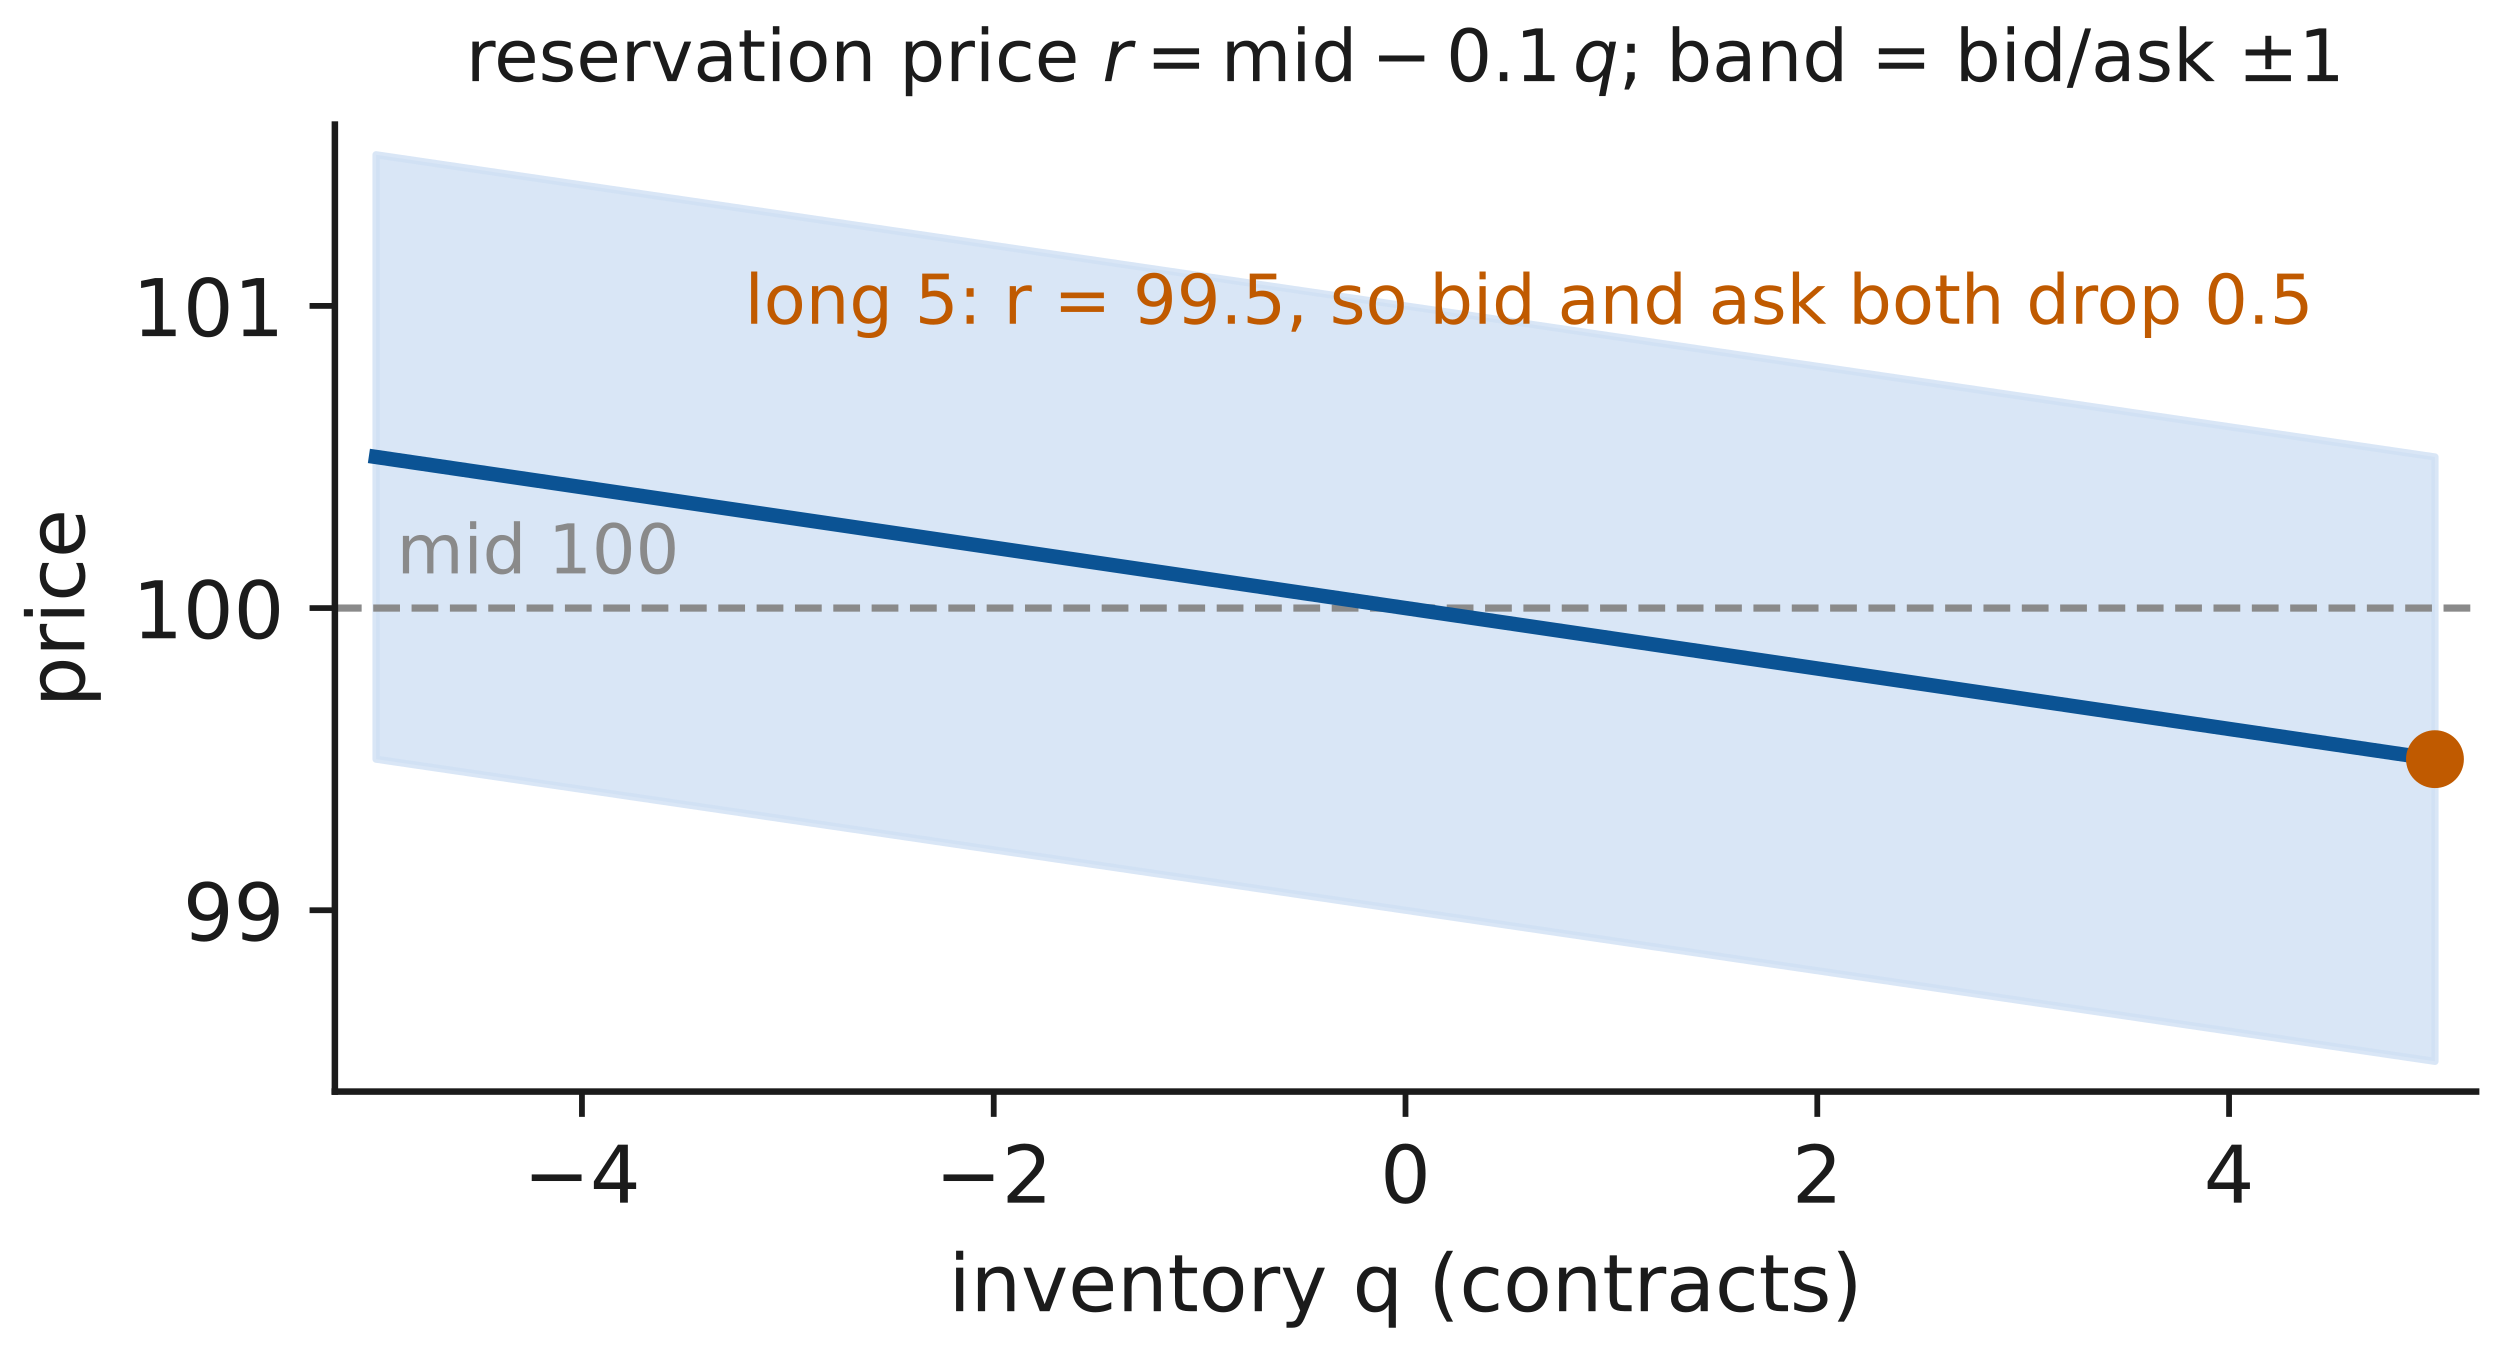
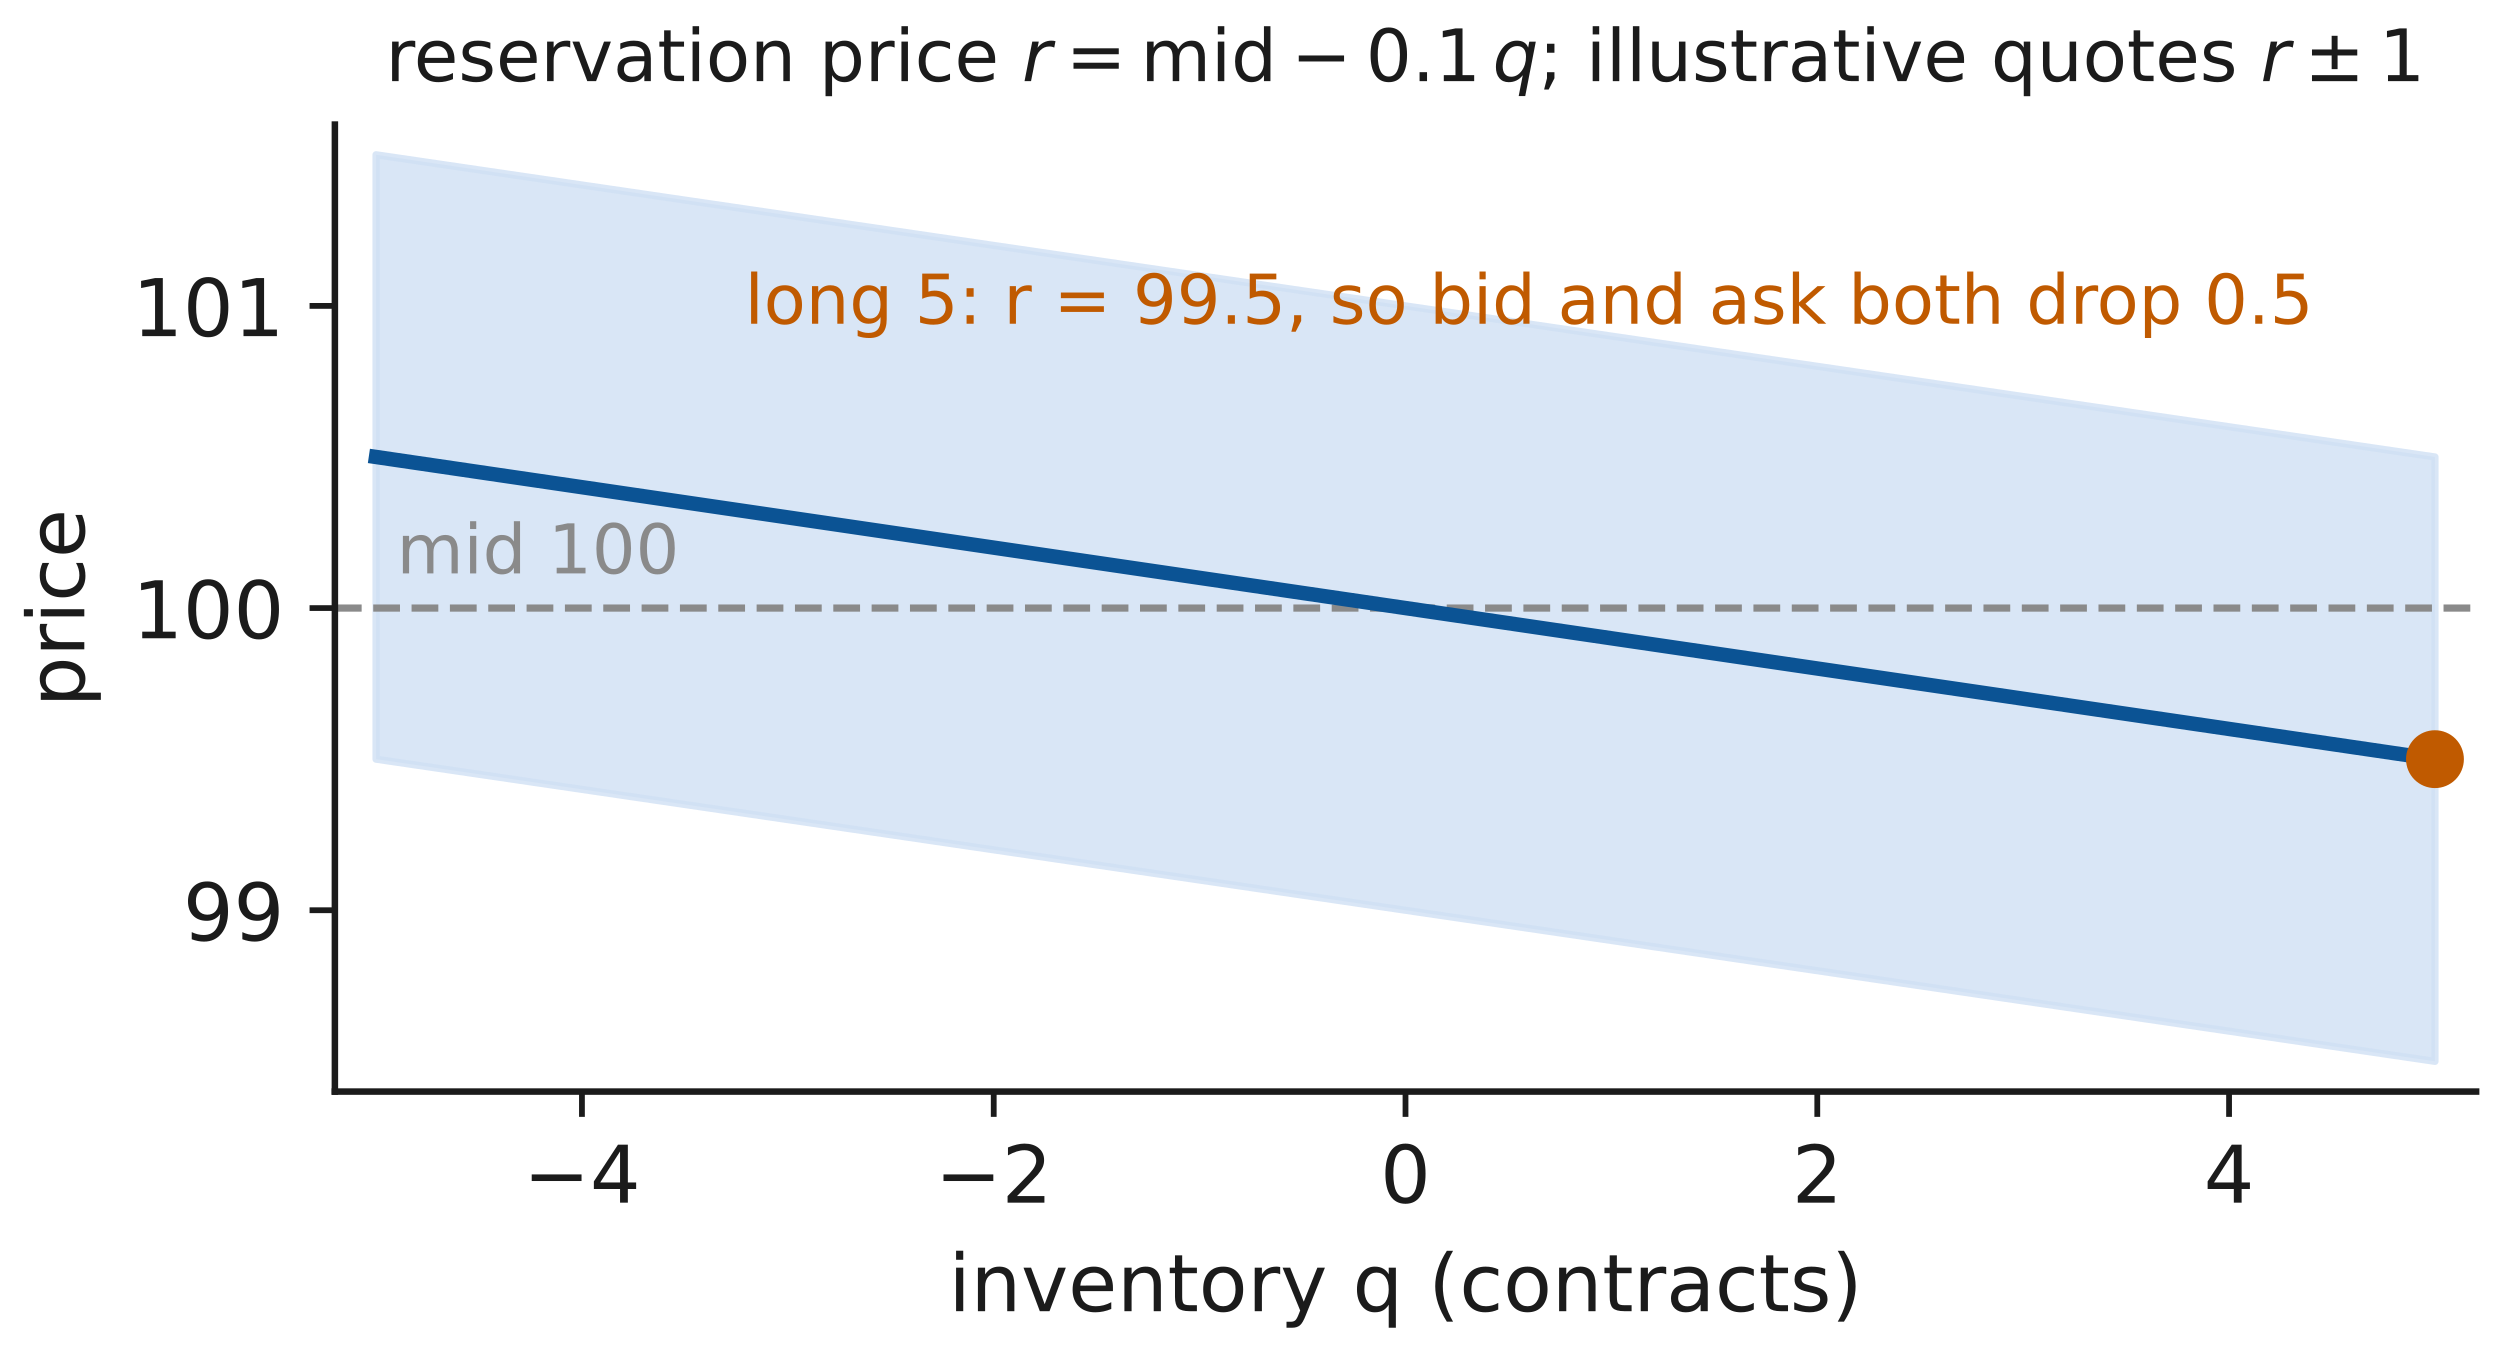
<svg xmlns="http://www.w3.org/2000/svg" xmlns:xlink="http://www.w3.org/1999/xlink" width="345.6pt" height="187.2pt" viewBox="0 0 345.6 187.2" version="1.1">
  <defs>
    <style type="text/css">*{stroke-linejoin: round; stroke-linecap: butt}</style>
  </defs>
  <g id="figure_1">
    <g id="patch_1">
      <path d="M 0 187.2  L 345.6 187.2  L 345.6 0  L 0 0  L 0 187.2  z " style="fill: none" />
    </g>
    <g id="axes_1">
      <g id="patch_2">
        <path d="M 46.294 150.899  L 342.3 150.899  L 342.3 17.22  L 46.294 17.22  L 46.294 150.899  z " style="fill: none" />
      </g>
      <g id="FillBetweenPolyCollection_1">
        <defs>
          <path id="mdf1c4318b9" d="M 51.986 -165.803  L 51.986 -82.253  L 54.832 -81.836  L 57.679 -81.418  L 60.525 -81  L 63.371 -80.582  L 66.217 -80.165  L 69.064 -79.747  L 71.91 -79.329  L 74.756 -78.911  L 77.602 -78.494  L 80.448 -78.076  L 83.295 -77.658  L 86.141 -77.24  L 88.987 -76.823  L 91.833 -76.405  L 94.679 -75.987  L 97.526 -75.569  L 100.372 -75.152  L 103.218 -74.734  L 106.064 -74.316  L 108.911 -73.898  L 111.757 -73.481  L 114.603 -73.063  L 117.449 -72.645  L 120.295 -72.227  L 123.142 -71.81  L 125.988 -71.392  L 128.834 -70.974  L 131.68 -70.556  L 134.526 -70.139  L 137.373 -69.721  L 140.219 -69.303  L 143.065 -68.886  L 145.911 -68.468  L 148.758 -68.05  L 151.604 -67.632  L 154.45 -67.215  L 157.296 -66.797  L 160.142 -66.379  L 162.989 -65.961  L 165.835 -65.544  L 168.681 -65.126  L 171.527 -64.708  L 174.373 -64.29  L 177.22 -63.873  L 180.066 -63.455  L 182.912 -63.037  L 185.758 -62.619  L 188.604 -62.202  L 191.451 -61.784  L 194.297 -61.366  L 197.143 -60.948  L 199.989 -60.531  L 202.836 -60.113  L 205.682 -59.695  L 208.528 -59.277  L 211.374 -58.86  L 214.22 -58.442  L 217.067 -58.024  L 219.913 -57.606  L 222.759 -57.189  L 225.605 -56.771  L 228.451 -56.353  L 231.298 -55.935  L 234.144 -55.518  L 236.99 -55.1  L 239.836 -54.682  L 242.683 -54.264  L 245.529 -53.847  L 248.375 -53.429  L 251.221 -53.011  L 254.067 -52.593  L 256.914 -52.176  L 259.76 -51.758  L 262.606 -51.34  L 265.452 -50.922  L 268.298 -50.505  L 271.145 -50.087  L 273.991 -49.669  L 276.837 -49.251  L 279.683 -48.834  L 282.53 -48.416  L 285.376 -47.998  L 288.222 -47.58  L 291.068 -47.163  L 293.914 -46.745  L 296.761 -46.327  L 299.607 -45.909  L 302.453 -45.492  L 305.299 -45.074  L 308.145 -44.656  L 310.992 -44.238  L 313.838 -43.821  L 316.684 -43.403  L 319.53 -42.985  L 322.377 -42.568  L 325.223 -42.15  L 328.069 -41.732  L 330.915 -41.314  L 333.761 -40.897  L 336.608 -40.479  L 336.608 -124.028  L 336.608 -124.028  L 333.761 -124.446  L 330.915 -124.863  L 328.069 -125.281  L 325.223 -125.699  L 322.377 -126.117  L 319.53 -126.534  L 316.684 -126.952  L 313.838 -127.37  L 310.992 -127.788  L 308.145 -128.205  L 305.299 -128.623  L 302.453 -129.041  L 299.607 -129.459  L 296.761 -129.876  L 293.914 -130.294  L 291.068 -130.712  L 288.222 -131.13  L 285.376 -131.547  L 282.53 -131.965  L 279.683 -132.383  L 276.837 -132.801  L 273.991 -133.218  L 271.145 -133.636  L 268.298 -134.054  L 265.452 -134.472  L 262.606 -134.889  L 259.76 -135.307  L 256.914 -135.725  L 254.067 -136.143  L 251.221 -136.56  L 248.375 -136.978  L 245.529 -137.396  L 242.683 -137.814  L 239.836 -138.231  L 236.99 -138.649  L 234.144 -139.067  L 231.298 -139.485  L 228.451 -139.902  L 225.605 -140.32  L 222.759 -140.738  L 219.913 -141.156  L 217.067 -141.573  L 214.22 -141.991  L 211.374 -142.409  L 208.528 -142.827  L 205.682 -143.244  L 202.836 -143.662  L 199.989 -144.08  L 197.143 -144.498  L 194.297 -144.915  L 191.451 -145.333  L 188.604 -145.751  L 185.758 -146.168  L 182.912 -146.586  L 180.066 -147.004  L 177.22 -147.422  L 174.373 -147.839  L 171.527 -148.257  L 168.681 -148.675  L 165.835 -149.093  L 162.989 -149.51  L 160.142 -149.928  L 157.296 -150.346  L 154.45 -150.764  L 151.604 -151.181  L 148.758 -151.599  L 145.911 -152.017  L 143.065 -152.435  L 140.219 -152.852  L 137.373 -153.27  L 134.526 -153.688  L 131.68 -154.106  L 128.834 -154.523  L 125.988 -154.941  L 123.142 -155.359  L 120.295 -155.777  L 117.449 -156.194  L 114.603 -156.612  L 111.757 -157.03  L 108.911 -157.448  L 106.064 -157.865  L 103.218 -158.283  L 100.372 -158.701  L 97.526 -159.119  L 94.679 -159.536  L 91.833 -159.954  L 88.987 -160.372  L 86.141 -160.79  L 83.295 -161.207  L 80.448 -161.625  L 77.602 -162.043  L 74.756 -162.461  L 71.91 -162.878  L 69.064 -163.296  L 66.217 -163.714  L 63.371 -164.132  L 60.525 -164.549  L 57.679 -164.967  L 54.832 -165.385  L 51.986 -165.803  z " style="stroke: #cfe0f3; stroke-opacity: 0.8" />
        </defs>
        <g clip-path="url(#pd3f5e9b432)">
          <use xlink:href="#mdf1c4318b9" x="0" y="187.2" style="fill: #cfe0f3; fill-opacity: 0.8; stroke: #cfe0f3; stroke-opacity: 0.8" />
        </g>
      </g>
      <g id="matplotlib.axis_1">
        <g id="xtick_1">
          <g id="line2d_1">
            <defs>
              <path id="m05b77bd2c2" d="M 0 0  L 0 3.5  " style="stroke: #1b1b1b; stroke-width: 0.8" />
            </defs>
            <g>
              <use xlink:href="#m05b77bd2c2" x="80.448" y="150.899" style="fill: #1b1b1b; stroke: #1b1b1b; stroke-width: 0.8" />
            </g>
          </g>
          <g id="text_1">
            <g style="fill: #1b1b1b" transform="translate(72.34018 166.2561) scale(0.11 -0.11)">
              <defs>
                <path id="DejaVuSans-c9c" d="M 678 2272  L 4684 2272  L 4684 1741  L 678 1741  L 678 2272  z " transform="scale(0.015625)" />
                <path id="DejaVuSans-17" d="M 2419 4116  L 825 1625  L 2419 1625  L 2419 4116  z M 2253 4666  L 3047 4666  L 3047 1625  L 3713 1625  L 3713 1100  L 3047 1100  L 3047 0  L 2419 0  L 2419 1100  L 313 1100  L 313 1709  L 2253 4666  z " transform="scale(0.015625)" />
              </defs>
              <use xlink:href="#DejaVuSans-c9c" />
              <use xlink:href="#DejaVuSans-17" transform="translate(83.79688 0)" />
            </g>
          </g>
        </g>
        <g id="xtick_2">
          <g id="line2d_2">
            <g>
              <use xlink:href="#m05b77bd2c2" x="137.373" y="150.899" style="fill: #1b1b1b; stroke: #1b1b1b; stroke-width: 0.8" />
            </g>
          </g>
          <g id="text_2">
            <g style="fill: #1b1b1b" transform="translate(129.2644 166.2561) scale(0.11 -0.11)">
              <defs>
                <path id="DejaVuSans-15" d="M 1228 531  L 3431 531  L 3431 0  L 469 0  L 469 531  Q 828 903 1448 1529  Q 2069 2156 2228 2338  Q 2531 2678 2651 2914  Q 2772 3150 2772 3378  Q 2772 3750 2511 3984  Q 2250 4219 1831 4219  Q 1534 4219 1204 4116  Q 875 4013 500 3803  L 500 4441  Q 881 4594 1212 4672  Q 1544 4750 1819 4750  Q 2544 4750 2975 4387  Q 3406 4025 3406 3419  Q 3406 3131 3298 2873  Q 3191 2616 2906 2266  Q 2828 2175 2409 1742  Q 1991 1309 1228 531  z " transform="scale(0.015625)" />
              </defs>
              <use xlink:href="#DejaVuSans-c9c" />
              <use xlink:href="#DejaVuSans-15" transform="translate(83.79688 0)" />
            </g>
          </g>
        </g>
        <g id="xtick_3">
          <g id="line2d_3">
            <g>
              <use xlink:href="#m05b77bd2c2" x="194.297" y="150.899" style="fill: #1b1b1b; stroke: #1b1b1b; stroke-width: 0.8" />
            </g>
          </g>
          <g id="text_3">
            <g style="fill: #1b1b1b" transform="translate(190.7975 166.2561) scale(0.11 -0.11)">
              <defs>
                <path id="DejaVuSans-13" d="M 2034 4250  Q 1547 4250 1301 3770  Q 1056 3291 1056 2328  Q 1056 1369 1301 889  Q 1547 409 2034 409  Q 2525 409 2770 889  Q 3016 1369 3016 2328  Q 3016 3291 2770 3770  Q 2525 4250 2034 4250  z M 2034 4750  Q 2819 4750 3233 4129  Q 3647 3509 3647 2328  Q 3647 1150 3233 529  Q 2819 -91 2034 -91  Q 1250 -91 836 529  Q 422 1150 422 2328  Q 422 3509 836 4129  Q 1250 4750 2034 4750  z " transform="scale(0.015625)" />
              </defs>
              <use xlink:href="#DejaVuSans-13" />
            </g>
          </g>
        </g>
        <g id="xtick_4">
          <g id="line2d_4">
            <g>
              <use xlink:href="#m05b77bd2c2" x="251.221" y="150.899" style="fill: #1b1b1b; stroke: #1b1b1b; stroke-width: 0.8" />
            </g>
          </g>
          <g id="text_4">
            <g style="fill: #1b1b1b" transform="translate(247.7218 166.2561) scale(0.11 -0.11)">
              <use xlink:href="#DejaVuSans-15" />
            </g>
          </g>
        </g>
        <g id="xtick_5">
          <g id="line2d_5">
            <g>
              <use xlink:href="#m05b77bd2c2" x="308.145" y="150.899" style="fill: #1b1b1b; stroke: #1b1b1b; stroke-width: 0.8" />
            </g>
          </g>
          <g id="text_5">
            <g style="fill: #1b1b1b" transform="translate(304.6461 166.2561) scale(0.11 -0.11)">
              <use xlink:href="#DejaVuSans-17" />
            </g>
          </g>
        </g>
        <g id="text_6">
          <g style="fill: #1b1b1b" transform="translate(131.1329 181.257) scale(0.11 -0.11)">
            <defs>
              <path id="DejaVuSans-4c" d="M 603 3500  L 1178 3500  L 1178 0  L 603 0  L 603 3500  z M 603 4863  L 1178 4863  L 1178 4134  L 603 4134  L 603 4863  z " transform="scale(0.015625)" />
              <path id="DejaVuSans-51" d="M 3513 2113  L 3513 0  L 2938 0  L 2938 2094  Q 2938 2591 2744 2837  Q 2550 3084 2163 3084  Q 1697 3084 1428 2787  Q 1159 2491 1159 1978  L 1159 0  L 581 0  L 581 3500  L 1159 3500  L 1159 2956  Q 1366 3272 1645 3428  Q 1925 3584 2291 3584  Q 2894 3584 3203 3211  Q 3513 2838 3513 2113  z " transform="scale(0.015625)" />
              <path id="DejaVuSans-59" d="M 191 3500  L 800 3500  L 1894 563  L 2988 3500  L 3597 3500  L 2284 0  L 1503 0  L 191 3500  z " transform="scale(0.015625)" />
              <path id="DejaVuSans-48" d="M 3597 1894  L 3597 1613  L 953 1613  Q 991 1019 1311 708  Q 1631 397 2203 397  Q 2534 397 2845 478  Q 3156 559 3463 722  L 3463 178  Q 3153 47 2828 -22  Q 2503 -91 2169 -91  Q 1331 -91 842 396  Q 353 884 353 1716  Q 353 2575 817 3079  Q 1281 3584 2069 3584  Q 2775 3584 3186 3129  Q 3597 2675 3597 1894  z M 3022 2063  Q 3016 2534 2758 2815  Q 2500 3097 2075 3097  Q 1594 3097 1305 2825  Q 1016 2553 972 2059  L 3022 2063  z " transform="scale(0.015625)" />
              <path id="DejaVuSans-57" d="M 1172 4494  L 1172 3500  L 2356 3500  L 2356 3053  L 1172 3053  L 1172 1153  Q 1172 725 1289 603  Q 1406 481 1766 481  L 2356 481  L 2356 0  L 1766 0  Q 1100 0 847 248  Q 594 497 594 1153  L 594 3053  L 172 3053  L 172 3500  L 594 3500  L 594 4494  L 1172 4494  z " transform="scale(0.015625)" />
              <path id="DejaVuSans-52" d="M 1959 3097  Q 1497 3097 1228 2736  Q 959 2375 959 1747  Q 959 1119 1226 758  Q 1494 397 1959 397  Q 2419 397 2687 759  Q 2956 1122 2956 1747  Q 2956 2369 2687 2733  Q 2419 3097 1959 3097  z M 1959 3584  Q 2709 3584 3137 3096  Q 3566 2609 3566 1747  Q 3566 888 3137 398  Q 2709 -91 1959 -91  Q 1206 -91 779 398  Q 353 888 353 1747  Q 353 2609 779 3096  Q 1206 3584 1959 3584  z " transform="scale(0.015625)" />
              <path id="DejaVuSans-55" d="M 2631 2963  Q 2534 3019 2420 3045  Q 2306 3072 2169 3072  Q 1681 3072 1420 2755  Q 1159 2438 1159 1844  L 1159 0  L 581 0  L 581 3500  L 1159 3500  L 1159 2956  Q 1341 3275 1631 3429  Q 1922 3584 2338 3584  Q 2397 3584 2469 3576  Q 2541 3569 2628 3553  L 2631 2963  z " transform="scale(0.015625)" />
              <path id="DejaVuSans-5c" d="M 2059 -325  Q 1816 -950 1584 -1140  Q 1353 -1331 966 -1331  L 506 -1331  L 506 -850  L 844 -850  Q 1081 -850 1212 -737  Q 1344 -625 1503 -206  L 1606 56  L 191 3500  L 800 3500  L 1894 763  L 2988 3500  L 3597 3500  L 2059 -325  z " transform="scale(0.015625)" />
              <path id="DejaVuSans-3" transform="scale(0.015625)" />
              <path id="DejaVuSans-54" d="M 947 1747  Q 947 1113 1208 752  Q 1469 391 1925 391  Q 2381 391 2643 752  Q 2906 1113 2906 1747  Q 2906 2381 2643 2742  Q 2381 3103 1925 3103  Q 1469 3103 1208 2742  Q 947 2381 947 1747  z M 2906 525  Q 2725 213 2448 61  Q 2172 -91 1784 -91  Q 1150 -91 751 415  Q 353 922 353 1747  Q 353 2572 751 3078  Q 1150 3584 1784 3584  Q 2172 3584 2448 3432  Q 2725 3281 2906 2969  L 2906 3500  L 3481 3500  L 3481 -1331  L 2906 -1331  L 2906 525  z " transform="scale(0.015625)" />
              <path id="DejaVuSans-b" d="M 1984 4856  Q 1566 4138 1362 3434  Q 1159 2731 1159 2009  Q 1159 1288 1364 580  Q 1569 -128 1984 -844  L 1484 -844  Q 1016 -109 783 600  Q 550 1309 550 2009  Q 550 2706 781 3412  Q 1013 4119 1484 4856  L 1984 4856  z " transform="scale(0.015625)" />
              <path id="DejaVuSans-46" d="M 3122 3366  L 3122 2828  Q 2878 2963 2633 3030  Q 2388 3097 2138 3097  Q 1578 3097 1268 2742  Q 959 2388 959 1747  Q 959 1106 1268 751  Q 1578 397 2138 397  Q 2388 397 2633 464  Q 2878 531 3122 666  L 3122 134  Q 2881 22 2623 -34  Q 2366 -91 2075 -91  Q 1284 -91 818 406  Q 353 903 353 1747  Q 353 2603 823 3093  Q 1294 3584 2113 3584  Q 2378 3584 2631 3529  Q 2884 3475 3122 3366  z " transform="scale(0.015625)" />
              <path id="DejaVuSans-44" d="M 2194 1759  Q 1497 1759 1228 1600  Q 959 1441 959 1056  Q 959 750 1161 570  Q 1363 391 1709 391  Q 2188 391 2477 730  Q 2766 1069 2766 1631  L 2766 1759  L 2194 1759  z M 3341 1997  L 3341 0  L 2766 0  L 2766 531  Q 2569 213 2275 61  Q 1981 -91 1556 -91  Q 1019 -91 701 211  Q 384 513 384 1019  Q 384 1609 779 1909  Q 1175 2209 1959 2209  L 2766 2209  L 2766 2266  Q 2766 2663 2505 2880  Q 2244 3097 1772 3097  Q 1472 3097 1187 3025  Q 903 2953 641 2809  L 641 3341  Q 956 3463 1253 3523  Q 1550 3584 1831 3584  Q 2591 3584 2966 3190  Q 3341 2797 3341 1997  z " transform="scale(0.015625)" />
              <path id="DejaVuSans-56" d="M 2834 3397  L 2834 2853  Q 2591 2978 2328 3040  Q 2066 3103 1784 3103  Q 1356 3103 1142 2972  Q 928 2841 928 2578  Q 928 2378 1081 2264  Q 1234 2150 1697 2047  L 1894 2003  Q 2506 1872 2764 1633  Q 3022 1394 3022 966  Q 3022 478 2636 193  Q 2250 -91 1575 -91  Q 1294 -91 989 -36  Q 684 19 347 128  L 347 722  Q 666 556 975 473  Q 1284 391 1588 391  Q 1994 391 2212 530  Q 2431 669 2431 922  Q 2431 1156 2273 1281  Q 2116 1406 1581 1522  L 1381 1569  Q 847 1681 609 1914  Q 372 2147 372 2553  Q 372 3047 722 3315  Q 1072 3584 1716 3584  Q 2034 3584 2315 3537  Q 2597 3491 2834 3397  z " transform="scale(0.015625)" />
              <path id="DejaVuSans-c" d="M 513 4856  L 1013 4856  Q 1481 4119 1714 3412  Q 1947 2706 1947 2009  Q 1947 1309 1714 600  Q 1481 -109 1013 -844  L 513 -844  Q 928 -128 1133 580  Q 1338 1288 1338 2009  Q 1338 2731 1133 3434  Q 928 4138 513 4856  z " transform="scale(0.015625)" />
            </defs>
            <use xlink:href="#DejaVuSans-4c" />
            <use xlink:href="#DejaVuSans-51" transform="translate(27.78125 0)" />
            <use xlink:href="#DejaVuSans-59" transform="translate(91.15625 0)" />
            <use xlink:href="#DejaVuSans-48" transform="translate(150.3438 0)" />
            <use xlink:href="#DejaVuSans-51" transform="translate(211.875 0)" />
            <use xlink:href="#DejaVuSans-57" transform="translate(275.25 0)" />
            <use xlink:href="#DejaVuSans-52" transform="translate(314.4531 0)" />
            <use xlink:href="#DejaVuSans-55" transform="translate(375.6406 0)" />
            <use xlink:href="#DejaVuSans-5c" transform="translate(416.75 0)" />
            <use xlink:href="#DejaVuSans-3" transform="translate(475.9375 0)" />
            <use xlink:href="#DejaVuSans-54" transform="translate(507.7188 0)" />
            <use xlink:href="#DejaVuSans-3" transform="translate(571.2031 0)" />
            <use xlink:href="#DejaVuSans-b" transform="translate(602.9844 0)" />
            <use xlink:href="#DejaVuSans-46" transform="translate(642 0)" />
            <use xlink:href="#DejaVuSans-52" transform="translate(696.9844 0)" />
            <use xlink:href="#DejaVuSans-51" transform="translate(758.1719 0)" />
            <use xlink:href="#DejaVuSans-57" transform="translate(821.5469 0)" />
            <use xlink:href="#DejaVuSans-55" transform="translate(860.75 0)" />
            <use xlink:href="#DejaVuSans-44" transform="translate(901.8594 0)" />
            <use xlink:href="#DejaVuSans-46" transform="translate(963.1406 0)" />
            <use xlink:href="#DejaVuSans-57" transform="translate(1018.125 0)" />
            <use xlink:href="#DejaVuSans-56" transform="translate(1057.328 0)" />
            <use xlink:href="#DejaVuSans-c" transform="translate(1109.422 0)" />
          </g>
        </g>
      </g>
      <g id="matplotlib.axis_2">
        <g id="ytick_1">
          <g id="line2d_6">
            <defs>
              <path id="m5245e844b0" d="M 0 0  L -3.5 0  " style="stroke: #1b1b1b; stroke-width: 0.8" />
            </defs>
            <g>
              <use xlink:href="#m5245e844b0" x="46.294" y="125.834" style="fill: #1b1b1b; stroke: #1b1b1b; stroke-width: 0.8" />
            </g>
          </g>
          <g id="text_7">
            <g style="fill: #1b1b1b" transform="translate(25.29633 130.0126) scale(0.11 -0.11)">
              <defs>
                <path id="DejaVuSans-1c" d="M 703 97  L 703 672  Q 941 559 1184 500  Q 1428 441 1663 441  Q 2288 441 2617 861  Q 2947 1281 2994 2138  Q 2813 1869 2534 1725  Q 2256 1581 1919 1581  Q 1219 1581 811 2004  Q 403 2428 403 3163  Q 403 3881 828 4315  Q 1253 4750 1959 4750  Q 2769 4750 3195 4129  Q 3622 3509 3622 2328  Q 3622 1225 3098 567  Q 2575 -91 1691 -91  Q 1453 -91 1209 -44  Q 966 3 703 97  z M 1959 2075  Q 2384 2075 2632 2365  Q 2881 2656 2881 3163  Q 2881 3666 2632 3958  Q 2384 4250 1959 4250  Q 1534 4250 1286 3958  Q 1038 3666 1038 3163  Q 1038 2656 1286 2365  Q 1534 2075 1959 2075  z " transform="scale(0.015625)" />
              </defs>
              <use xlink:href="#DejaVuSans-1c" />
              <use xlink:href="#DejaVuSans-1c" transform="translate(63.625 0)" />
            </g>
          </g>
        </g>
        <g id="ytick_2">
          <g id="line2d_7">
            <g>
              <use xlink:href="#m5245e844b0" x="46.294" y="84.059" style="fill: #1b1b1b; stroke: #1b1b1b; stroke-width: 0.8" />
            </g>
          </g>
          <g id="text_8">
            <g style="fill: #1b1b1b" transform="translate(18.29758 88.23805) scale(0.11 -0.11)">
              <defs>
                <path id="DejaVuSans-14" d="M 794 531  L 1825 531  L 1825 4091  L 703 3866  L 703 4441  L 1819 4666  L 2450 4666  L 2450 531  L 3481 531  L 3481 0  L 794 0  L 794 531  z " transform="scale(0.015625)" />
              </defs>
              <use xlink:href="#DejaVuSans-14" />
              <use xlink:href="#DejaVuSans-13" transform="translate(63.625 0)" />
              <use xlink:href="#DejaVuSans-13" transform="translate(127.25 0)" />
            </g>
          </g>
        </g>
        <g id="ytick_3">
          <g id="line2d_8">
            <g>
              <use xlink:href="#m5245e844b0" x="46.294" y="42.285" style="fill: #1b1b1b; stroke: #1b1b1b; stroke-width: 0.8" />
            </g>
          </g>
          <g id="text_9">
            <g style="fill: #1b1b1b" transform="translate(18.29758 46.46346) scale(0.11 -0.11)">
              <use xlink:href="#DejaVuSans-14" />
              <use xlink:href="#DejaVuSans-13" transform="translate(63.625 0)" />
              <use xlink:href="#DejaVuSans-14" transform="translate(127.25 0)" />
            </g>
          </g>
        </g>
        <g id="text_10">
          <g style="fill: #1b1b1b" transform="translate(11.655 97.74832) rotate(-90) scale(0.11 -0.11)">
            <defs>
              <path id="DejaVuSans-53" d="M 1159 525  L 1159 -1331  L 581 -1331  L 581 3500  L 1159 3500  L 1159 2969  Q 1341 3281 1617 3432  Q 1894 3584 2278 3584  Q 2916 3584 3314 3078  Q 3713 2572 3713 1747  Q 3713 922 3314 415  Q 2916 -91 2278 -91  Q 1894 -91 1617 61  Q 1341 213 1159 525  z M 3116 1747  Q 3116 2381 2855 2742  Q 2594 3103 2138 3103  Q 1681 3103 1420 2742  Q 1159 2381 1159 1747  Q 1159 1113 1420 752  Q 1681 391 2138 391  Q 2594 391 2855 752  Q 3116 1113 3116 1747  z " transform="scale(0.015625)" />
            </defs>
            <use xlink:href="#DejaVuSans-53" />
            <use xlink:href="#DejaVuSans-55" transform="translate(63.48438 0)" />
            <use xlink:href="#DejaVuSans-4c" transform="translate(104.5938 0)" />
            <use xlink:href="#DejaVuSans-46" transform="translate(132.375 0)" />
            <use xlink:href="#DejaVuSans-48" transform="translate(187.3594 0)" />
          </g>
        </g>
      </g>
      <g id="line2d_9">
        <path d="M 46.294 84.059  L 342.3 84.059  " clip-path="url(#pd3f5e9b432)" style="fill: none; stroke-dasharray: 3.7,1.6; stroke-dashoffset: 0; stroke: #8a8a8a" />
      </g>
      <g id="patch_3">
        <path d="M 46.294 150.899  L 46.294 17.22  " style="fill: none; stroke: #1b1b1b; stroke-width: 0.9; stroke-linejoin: miter; stroke-linecap: square" />
      </g>
      <g id="patch_4">
        <path d="M 46.294 150.899  L 342.3 150.899  " style="fill: none; stroke: #1b1b1b; stroke-width: 0.9; stroke-linejoin: miter; stroke-linecap: square" />
      </g>
      <g id="line2d_10">
        <path d="M 51.986 63.172  L 54.832 63.59  L 57.679 64.008  L 60.525 64.425  L 63.371 64.843  L 66.217 65.261  L 69.064 65.679  L 71.91 66.096  L 74.756 66.514  L 77.602 66.932  L 80.448 67.35  L 83.295 67.767  L 86.141 68.185  L 88.987 68.603  L 91.833 69.02  L 94.679 69.438  L 97.526 69.856  L 100.372 70.274  L 103.218 70.691  L 106.064 71.109  L 108.911 71.527  L 111.757 71.945  L 114.603 72.362  L 117.449 72.78  L 120.295 73.198  L 123.142 73.616  L 125.988 74.033  L 128.834 74.451  L 131.68 74.869  L 134.526 75.287  L 137.373 75.704  L 140.219 76.122  L 143.065 76.54  L 145.911 76.958  L 148.758 77.375  L 151.604 77.793  L 154.45 78.211  L 157.296 78.629  L 160.142 79.046  L 162.989 79.464  L 165.835 79.882  L 168.681 80.3  L 171.527 80.717  L 174.373 81.135  L 177.22 81.553  L 180.066 81.971  L 182.912 82.388  L 185.758 82.806  L 188.604 83.224  L 191.451 83.642  L 194.297 84.059  L 197.143 84.477  L 199.989 84.895  L 202.836 85.313  L 205.682 85.73  L 208.528 86.148  L 211.374 86.566  L 214.22 86.984  L 217.067 87.401  L 219.913 87.819  L 222.759 88.237  L 225.605 88.655  L 228.451 89.072  L 231.298 89.49  L 234.144 89.908  L 236.99 90.326  L 239.836 90.743  L 242.683 91.161  L 245.529 91.579  L 248.375 91.997  L 251.221 92.414  L 254.067 92.832  L 256.914 93.25  L 259.76 93.667  L 262.606 94.085  L 265.452 94.503  L 268.298 94.921  L 271.145 95.338  L 273.991 95.756  L 276.837 96.174  L 279.683 96.592  L 282.53 97.009  L 285.376 97.427  L 288.222 97.845  L 291.068 98.263  L 293.914 98.68  L 296.761 99.098  L 299.607 99.516  L 302.453 99.934  L 305.299 100.351  L 308.145 100.769  L 310.992 101.187  L 313.838 101.605  L 316.684 102.022  L 319.53 102.44  L 322.377 102.858  L 325.223 103.276  L 328.069 103.693  L 330.915 104.111  L 333.761 104.529  L 336.608 104.947  " clip-path="url(#pd3f5e9b432)" style="fill: none; stroke: #0b5394; stroke-width: 2; stroke-linecap: square" />
      </g>
      <g id="text_11">
        <g style="fill: #8a8a8a" transform="translate(54.83247 79.27063) scale(0.095 -0.095)">
          <defs>
            <path id="DejaVuSans-50" d="M 3328 2828  Q 3544 3216 3844 3400  Q 4144 3584 4550 3584  Q 5097 3584 5394 3201  Q 5691 2819 5691 2113  L 5691 0  L 5113 0  L 5113 2094  Q 5113 2597 4934 2840  Q 4756 3084 4391 3084  Q 3944 3084 3684 2787  Q 3425 2491 3425 1978  L 3425 0  L 2847 0  L 2847 2094  Q 2847 2600 2669 2842  Q 2491 3084 2119 3084  Q 1678 3084 1418 2786  Q 1159 2488 1159 1978  L 1159 0  L 581 0  L 581 3500  L 1159 3500  L 1159 2956  Q 1356 3278 1631 3431  Q 1906 3584 2284 3584  Q 2666 3584 2933 3390  Q 3200 3197 3328 2828  z " transform="scale(0.015625)" />
            <path id="DejaVuSans-47" d="M 2906 2969  L 2906 4863  L 3481 4863  L 3481 0  L 2906 0  L 2906 525  Q 2725 213 2448 61  Q 2172 -91 1784 -91  Q 1150 -91 751 415  Q 353 922 353 1747  Q 353 2572 751 3078  Q 1150 3584 1784 3584  Q 2172 3584 2448 3432  Q 2725 3281 2906 2969  z M 947 1747  Q 947 1113 1208 752  Q 1469 391 1925 391  Q 2381 391 2643 752  Q 2906 1113 2906 1747  Q 2906 2381 2643 2742  Q 2381 3103 1925 3103  Q 1469 3103 1208 2742  Q 947 2381 947 1747  z " transform="scale(0.015625)" />
          </defs>
          <use xlink:href="#DejaVuSans-50" />
          <use xlink:href="#DejaVuSans-4c" transform="translate(97.40625 0)" />
          <use xlink:href="#DejaVuSans-47" transform="translate(125.1875 0)" />
          <use xlink:href="#DejaVuSans-3" transform="translate(188.6719 0)" />
          <use xlink:href="#DejaVuSans-14" transform="translate(220.4531 0)" />
          <use xlink:href="#DejaVuSans-13" transform="translate(284.0781 0)" />
          <use xlink:href="#DejaVuSans-13" transform="translate(347.7031 0)" />
        </g>
      </g>
      <g id="text_12">
        <g style="fill: #c05a00" transform="translate(102.9376 44.7529) scale(0.095 -0.095)">
          <defs>
            <path id="DejaVuSans-4f" d="M 603 4863  L 1178 4863  L 1178 0  L 603 0  L 603 4863  z " transform="scale(0.015625)" />
            <path id="DejaVuSans-4a" d="M 2906 1791  Q 2906 2416 2648 2759  Q 2391 3103 1925 3103  Q 1463 3103 1205 2759  Q 947 2416 947 1791  Q 947 1169 1205 825  Q 1463 481 1925 481  Q 2391 481 2648 825  Q 2906 1169 2906 1791  z M 3481 434  Q 3481 -459 3084 -895  Q 2688 -1331 1869 -1331  Q 1566 -1331 1297 -1286  Q 1028 -1241 775 -1147  L 775 -588  Q 1028 -725 1275 -790  Q 1522 -856 1778 -856  Q 2344 -856 2625 -561  Q 2906 -266 2906 331  L 2906 616  Q 2728 306 2450 153  Q 2172 0 1784 0  Q 1141 0 747 490  Q 353 981 353 1791  Q 353 2603 747 3093  Q 1141 3584 1784 3584  Q 2172 3584 2450 3431  Q 2728 3278 2906 2969  L 2906 3500  L 3481 3500  L 3481 434  z " transform="scale(0.015625)" />
            <path id="DejaVuSans-18" d="M 691 4666  L 3169 4666  L 3169 4134  L 1269 4134  L 1269 2991  Q 1406 3038 1543 3061  Q 1681 3084 1819 3084  Q 2600 3084 3056 2656  Q 3513 2228 3513 1497  Q 3513 744 3044 326  Q 2575 -91 1722 -91  Q 1428 -91 1123 -41  Q 819 9 494 109  L 494 744  Q 775 591 1075 516  Q 1375 441 1709 441  Q 2250 441 2565 725  Q 2881 1009 2881 1497  Q 2881 1984 2565 2268  Q 2250 2553 1709 2553  Q 1456 2553 1204 2497  Q 953 2441 691 2322  L 691 4666  z " transform="scale(0.015625)" />
            <path id="DejaVuSans-1d" d="M 750 794  L 1409 794  L 1409 0  L 750 0  L 750 794  z M 750 3309  L 1409 3309  L 1409 2516  L 750 2516  L 750 3309  z " transform="scale(0.015625)" />
            <path id="DejaVuSans-20" d="M 678 2906  L 4684 2906  L 4684 2381  L 678 2381  L 678 2906  z M 678 1631  L 4684 1631  L 4684 1100  L 678 1100  L 678 1631  z " transform="scale(0.015625)" />
            <path id="DejaVuSans-11" d="M 684 794  L 1344 794  L 1344 0  L 684 0  L 684 794  z " transform="scale(0.015625)" />
            <path id="DejaVuSans-f" d="M 750 794  L 1409 794  L 1409 256  L 897 -744  L 494 -744  L 750 256  L 750 794  z " transform="scale(0.015625)" />
            <path id="DejaVuSans-45" d="M 3116 1747  Q 3116 2381 2855 2742  Q 2594 3103 2138 3103  Q 1681 3103 1420 2742  Q 1159 2381 1159 1747  Q 1159 1113 1420 752  Q 1681 391 2138 391  Q 2594 391 2855 752  Q 3116 1113 3116 1747  z M 1159 2969  Q 1341 3281 1617 3432  Q 1894 3584 2278 3584  Q 2916 3584 3314 3078  Q 3713 2572 3713 1747  Q 3713 922 3314 415  Q 2916 -91 2278 -91  Q 1894 -91 1617 61  Q 1341 213 1159 525  L 1159 0  L 581 0  L 581 4863  L 1159 4863  L 1159 2969  z " transform="scale(0.015625)" />
            <path id="DejaVuSans-4e" d="M 581 4863  L 1159 4863  L 1159 1991  L 2875 3500  L 3609 3500  L 1753 1863  L 3688 0  L 2938 0  L 1159 1709  L 1159 0  L 581 0  L 581 4863  z " transform="scale(0.015625)" />
            <path id="DejaVuSans-4b" d="M 3513 2113  L 3513 0  L 2938 0  L 2938 2094  Q 2938 2591 2744 2837  Q 2550 3084 2163 3084  Q 1697 3084 1428 2787  Q 1159 2491 1159 1978  L 1159 0  L 581 0  L 581 4863  L 1159 4863  L 1159 2956  Q 1366 3272 1645 3428  Q 1925 3584 2291 3584  Q 2894 3584 3203 3211  Q 3513 2838 3513 2113  z " transform="scale(0.015625)" />
          </defs>
          <use xlink:href="#DejaVuSans-4f" />
          <use xlink:href="#DejaVuSans-52" transform="translate(27.78125 0)" />
          <use xlink:href="#DejaVuSans-51" transform="translate(88.96875 0)" />
          <use xlink:href="#DejaVuSans-4a" transform="translate(152.3438 0)" />
          <use xlink:href="#DejaVuSans-3" transform="translate(215.8281 0)" />
          <use xlink:href="#DejaVuSans-18" transform="translate(247.6094 0)" />
          <use xlink:href="#DejaVuSans-1d" transform="translate(311.2344 0)" />
          <use xlink:href="#DejaVuSans-3" transform="translate(344.9219 0)" />
          <use xlink:href="#DejaVuSans-55" transform="translate(376.7031 0)" />
          <use xlink:href="#DejaVuSans-3" transform="translate(417.8125 0)" />
          <use xlink:href="#DejaVuSans-20" transform="translate(449.5938 0)" />
          <use xlink:href="#DejaVuSans-3" transform="translate(533.3906 0)" />
          <use xlink:href="#DejaVuSans-1c" transform="translate(565.1719 0)" />
          <use xlink:href="#DejaVuSans-1c" transform="translate(628.7969 0)" />
          <use xlink:href="#DejaVuSans-11" transform="translate(692.4219 0)" />
          <use xlink:href="#DejaVuSans-18" transform="translate(724.2031 0)" />
          <use xlink:href="#DejaVuSans-f" transform="translate(787.8281 0)" />
          <use xlink:href="#DejaVuSans-3" transform="translate(819.6094 0)" />
          <use xlink:href="#DejaVuSans-56" transform="translate(851.3906 0)" />
          <use xlink:href="#DejaVuSans-52" transform="translate(903.4844 0)" />
          <use xlink:href="#DejaVuSans-3" transform="translate(964.6719 0)" />
          <use xlink:href="#DejaVuSans-45" transform="translate(996.4531 0)" />
          <use xlink:href="#DejaVuSans-4c" transform="translate(1059.938 0)" />
          <use xlink:href="#DejaVuSans-47" transform="translate(1087.719 0)" />
          <use xlink:href="#DejaVuSans-3" transform="translate(1151.203 0)" />
          <use xlink:href="#DejaVuSans-44" transform="translate(1182.984 0)" />
          <use xlink:href="#DejaVuSans-51" transform="translate(1244.266 0)" />
          <use xlink:href="#DejaVuSans-47" transform="translate(1307.641 0)" />
          <use xlink:href="#DejaVuSans-3" transform="translate(1371.125 0)" />
          <use xlink:href="#DejaVuSans-44" transform="translate(1402.906 0)" />
          <use xlink:href="#DejaVuSans-56" transform="translate(1464.188 0)" />
          <use xlink:href="#DejaVuSans-4e" transform="translate(1516.281 0)" />
          <use xlink:href="#DejaVuSans-3" transform="translate(1574.188 0)" />
          <use xlink:href="#DejaVuSans-45" transform="translate(1605.969 0)" />
          <use xlink:href="#DejaVuSans-52" transform="translate(1669.453 0)" />
          <use xlink:href="#DejaVuSans-57" transform="translate(1730.641 0)" />
          <use xlink:href="#DejaVuSans-4b" transform="translate(1769.844 0)" />
          <use xlink:href="#DejaVuSans-3" transform="translate(1833.219 0)" />
          <use xlink:href="#DejaVuSans-47" transform="translate(1865 0)" />
          <use xlink:href="#DejaVuSans-55" transform="translate(1928.484 0)" />
          <use xlink:href="#DejaVuSans-52" transform="translate(1967.391 0)" />
          <use xlink:href="#DejaVuSans-53" transform="translate(2028.578 0)" />
          <use xlink:href="#DejaVuSans-3" transform="translate(2092.062 0)" />
          <use xlink:href="#DejaVuSans-13" transform="translate(2123.844 0)" />
          <use xlink:href="#DejaVuSans-11" transform="translate(2187.469 0)" />
          <use xlink:href="#DejaVuSans-18" transform="translate(2219.25 0)" />
        </g>
      </g>
      <g id="text_13">
-         <g style="fill: #1b1b1b" transform="translate(64.39691 11.22) scale(0.1 -0.1)">
+         <g style="fill: #1b1b1b" transform="translate(53.29691 11.22) scale(0.1 -0.1)">
          <defs>
            <path id="DejaVuSans-Oblique-55" d="M 2853 2969  Q 2766 3016 2653 3041  Q 2541 3066 2413 3066  Q 1953 3066 1609 2717  Q 1266 2369 1153 1784  L 800 0  L 225 0  L 909 3500  L 1484 3500  L 1375 2956  Q 1603 3259 1920 3421  Q 2238 3584 2597 3584  Q 2691 3584 2781 3573  Q 2872 3563 2963 3538  L 2853 2969  z " transform="scale(0.015625)" />
            <path id="DejaVuSans-Oblique-54" d="M 2669 525  Q 2438 222 2123 65  Q 1809 -91 1428 -91  Q 897 -91 595 267  Q 294 625 294 1253  Q 294 1759 480 2231  Q 666 2703 1013 3078  Q 1238 3322 1530 3453  Q 1822 3584 2144 3584  Q 2531 3584 2781 3431  Q 3031 3278 3144 2969  L 3244 3494  L 3822 3494  L 2888 -1319  L 2309 -1319  L 2669 525  z M 891 1338  Q 891 875 1084 633  Q 1278 391 1644 391  Q 2188 391 2572 911  Q 2956 1431 2956 2175  Q 2956 2625 2757 2864  Q 2559 3103 2188 3103  Q 1916 3103 1684 2976  Q 1453 2850 1281 2606  Q 1100 2350 995 2006  Q 891 1663 891 1338  z " transform="scale(0.015625)" />
            <path id="DejaVuSans-1e" d="M 750 3309  L 1409 3309  L 1409 2516  L 750 2516  L 750 3309  z M 750 794  L 1409 794  L 1409 256  L 897 -744  L 494 -744  L 750 256  L 750 794  z " transform="scale(0.015625)" />
-             <path id="DejaVuSans-12" d="M 1625 4666  L 2156 4666  L 531 -594  L 0 -594  L 1625 4666  z " transform="scale(0.015625)" />
+             <path id="DejaVuSans-58" d="M 544 1381  L 544 3500  L 1119 3500  L 1119 1403  Q 1119 906 1312 657  Q 1506 409 1894 409  Q 2359 409 2629 706  Q 2900 1003 2900 1516  L 2900 3500  L 3475 3500  L 3475 0  L 2900 0  L 2900 538  Q 2691 219 2414 64  Q 2138 -91 1772 -91  Q 1169 -91 856 284  Q 544 659 544 1381  z M 1991 3584  L 1991 3584  z " transform="scale(0.015625)" />
            <path id="DejaVuSans-73" d="M 2944 4013  L 2944 2803  L 4684 2803  L 4684 2272  L 2944 2272  L 2944 1063  L 2419 1063  L 2419 2272  L 678 2272  L 678 2803  L 2419 2803  L 2419 4013  L 2944 4013  z M 678 531  L 4684 531  L 4684 0  L 678 0  L 678 531  z " transform="scale(0.015625)" />
          </defs>
          <use xlink:href="#DejaVuSans-55" transform="translate(0 0.015625)" />
          <use xlink:href="#DejaVuSans-48" transform="translate(39.11328 0.015625)" />
          <use xlink:href="#DejaVuSans-56" transform="translate(100.6367 0.015625)" />
          <use xlink:href="#DejaVuSans-48" transform="translate(152.7363 0.015625)" />
          <use xlink:href="#DejaVuSans-55" transform="translate(214.2598 0.015625)" />
          <use xlink:href="#DejaVuSans-59" transform="translate(255.373 0.015625)" />
          <use xlink:href="#DejaVuSans-44" transform="translate(314.5527 0.015625)" />
          <use xlink:href="#DejaVuSans-57" transform="translate(375.832 0.015625)" />
          <use xlink:href="#DejaVuSans-4c" transform="translate(415.041 0.015625)" />
          <use xlink:href="#DejaVuSans-52" transform="translate(442.8242 0.015625)" />
          <use xlink:href="#DejaVuSans-51" transform="translate(504.0059 0.015625)" />
          <use xlink:href="#DejaVuSans-3" transform="translate(567.3848 0.015625)" />
          <use xlink:href="#DejaVuSans-53" transform="translate(599.1719 0.015625)" />
          <use xlink:href="#DejaVuSans-55" transform="translate(662.6484 0.015625)" />
          <use xlink:href="#DejaVuSans-4c" transform="translate(703.7617 0.015625)" />
          <use xlink:href="#DejaVuSans-46" transform="translate(731.5449 0.015625)" />
          <use xlink:href="#DejaVuSans-48" transform="translate(786.5254 0.015625)" />
          <use xlink:href="#DejaVuSans-3" transform="translate(848.0488 0.015625)" />
          <use xlink:href="#DejaVuSans-Oblique-55" transform="translate(879.8359 0.015625)" />
          <use xlink:href="#DejaVuSans-20" transform="translate(940.4316 0.015625)" />
          <use xlink:href="#DejaVuSans-50" transform="translate(1043.703 0.015625)" />
          <use xlink:href="#DejaVuSans-4c" transform="translate(1141.115 0.015625)" />
          <use xlink:href="#DejaVuSans-47" transform="translate(1168.898 0.015625)" />
          <use xlink:href="#DejaVuSans-c9c" transform="translate(1251.857 0.015625)" />
          <use xlink:href="#DejaVuSans-13" transform="translate(1355.129 0.015625)" />
          <use xlink:href="#DejaVuSans-11" transform="translate(1418.752 0.015625)" />
          <use xlink:href="#DejaVuSans-14" transform="translate(1450.539 0.015625)" />
          <use xlink:href="#DejaVuSans-Oblique-54" transform="translate(1530.398 0.015625)" />
          <use xlink:href="#DejaVuSans-1e" transform="translate(1593.874 0.015625)" />
          <use xlink:href="#DejaVuSans-3" transform="translate(1627.566 0.015625)" />
-           <use xlink:href="#DejaVuSans-45" transform="translate(1659.353 0.015625)" />
-           <use xlink:href="#DejaVuSans-44" transform="translate(1722.829 0.015625)" />
-           <use xlink:href="#DejaVuSans-51" transform="translate(1784.109 0.015625)" />
-           <use xlink:href="#DejaVuSans-47" transform="translate(1847.488 0.015625)" />
-           <use xlink:href="#DejaVuSans-3" transform="translate(1910.964 0.015625)" />
-           <use xlink:href="#DejaVuSans-20" transform="translate(1942.751 0.015625)" />
-           <use xlink:href="#DejaVuSans-3" transform="translate(2026.54 0.015625)" />
-           <use xlink:href="#DejaVuSans-45" transform="translate(2058.327 0.015625)" />
-           <use xlink:href="#DejaVuSans-4c" transform="translate(2121.804 0.015625)" />
-           <use xlink:href="#DejaVuSans-47" transform="translate(2149.587 0.015625)" />
-           <use xlink:href="#DejaVuSans-12" transform="translate(2213.064 0.015625)" />
-           <use xlink:href="#DejaVuSans-44" transform="translate(2246.755 0.015625)" />
-           <use xlink:href="#DejaVuSans-56" transform="translate(2308.035 0.015625)" />
-           <use xlink:href="#DejaVuSans-4e" transform="translate(2360.134 0.015625)" />
-           <use xlink:href="#DejaVuSans-3" transform="translate(2418.044 0.015625)" />
-           <use xlink:href="#DejaVuSans-73" transform="translate(2449.831 0.015625)" />
-           <use xlink:href="#DejaVuSans-14" transform="translate(2533.62 0.015625)" />
+           <use xlink:href="#DejaVuSans-4c" transform="translate(1659.353 0.015625)" />
+           <use xlink:href="#DejaVuSans-4f" transform="translate(1687.136 0.015625)" />
+           <use xlink:href="#DejaVuSans-4f" transform="translate(1714.919 0.015625)" />
+           <use xlink:href="#DejaVuSans-58" transform="translate(1742.702 0.015625)" />
+           <use xlink:href="#DejaVuSans-56" transform="translate(1806.081 0.015625)" />
+           <use xlink:href="#DejaVuSans-57" transform="translate(1858.181 0.015625)" />
+           <use xlink:href="#DejaVuSans-55" transform="translate(1897.39 0.015625)" />
+           <use xlink:href="#DejaVuSans-44" transform="translate(1938.503 0.015625)" />
+           <use xlink:href="#DejaVuSans-57" transform="translate(1999.783 0.015625)" />
+           <use xlink:href="#DejaVuSans-4c" transform="translate(2038.992 0.015625)" />
+           <use xlink:href="#DejaVuSans-59" transform="translate(2066.775 0.015625)" />
+           <use xlink:href="#DejaVuSans-48" transform="translate(2125.954 0.015625)" />
+           <use xlink:href="#DejaVuSans-3" transform="translate(2187.478 0.015625)" />
+           <use xlink:href="#DejaVuSans-54" transform="translate(2219.265 0.015625)" />
+           <use xlink:href="#DejaVuSans-58" transform="translate(2282.742 0.015625)" />
+           <use xlink:href="#DejaVuSans-52" transform="translate(2346.12 0.015625)" />
+           <use xlink:href="#DejaVuSans-57" transform="translate(2407.302 0.015625)" />
+           <use xlink:href="#DejaVuSans-48" transform="translate(2446.511 0.015625)" />
+           <use xlink:href="#DejaVuSans-56" transform="translate(2508.035 0.015625)" />
+           <use xlink:href="#DejaVuSans-3" transform="translate(2560.134 0.015625)" />
+           <use xlink:href="#DejaVuSans-Oblique-55" transform="translate(2591.921 0.015625)" />
+           <use xlink:href="#DejaVuSans-73" transform="translate(2652.517 0.015625)" />
+           <use xlink:href="#DejaVuSans-14" transform="translate(2755.788 0.015625)" />
        </g>
      </g>
      <g id="line2d_11">
        <defs>
          <path id="m7c8a2fe439" d="M 0 3.5  C 0.928 3.5 1.819 3.131 2.475 2.475  C 3.131 1.819 3.5 0.928 3.5 0  C 3.5 -0.928 3.131 -1.819 2.475 -2.475  C 1.819 -3.131 0.928 -3.5 0 -3.5  C -0.928 -3.5 -1.819 -3.131 -2.475 -2.475  C -3.131 -1.819 -3.5 -0.928 -3.5 0  C -3.5 0.928 -3.131 1.819 -2.475 2.475  C -1.819 3.131 -0.928 3.5 0 3.5  z " style="stroke: #c05a00" />
        </defs>
        <g clip-path="url(#pd3f5e9b432)">
          <use xlink:href="#m7c8a2fe439" x="336.608" y="104.947" style="fill: #c05a00; stroke: #c05a00" />
        </g>
      </g>
    </g>
  </g>
  <defs>
    <clipPath id="pd3f5e9b432">
      <rect x="46.294" y="17.22" width="296.006" height="133.679" />
    </clipPath>
  </defs>
</svg>
